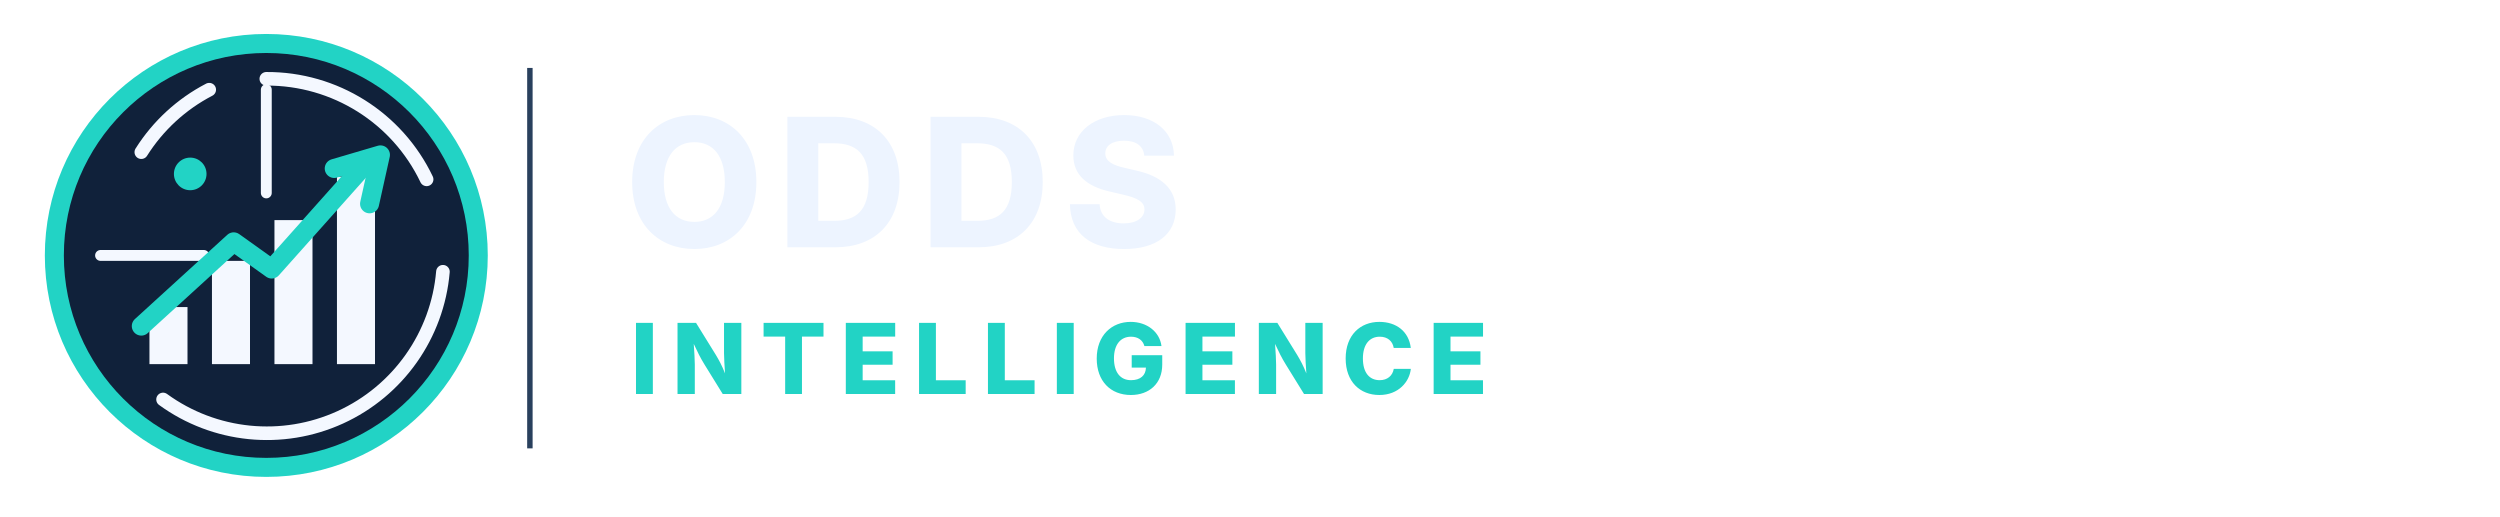
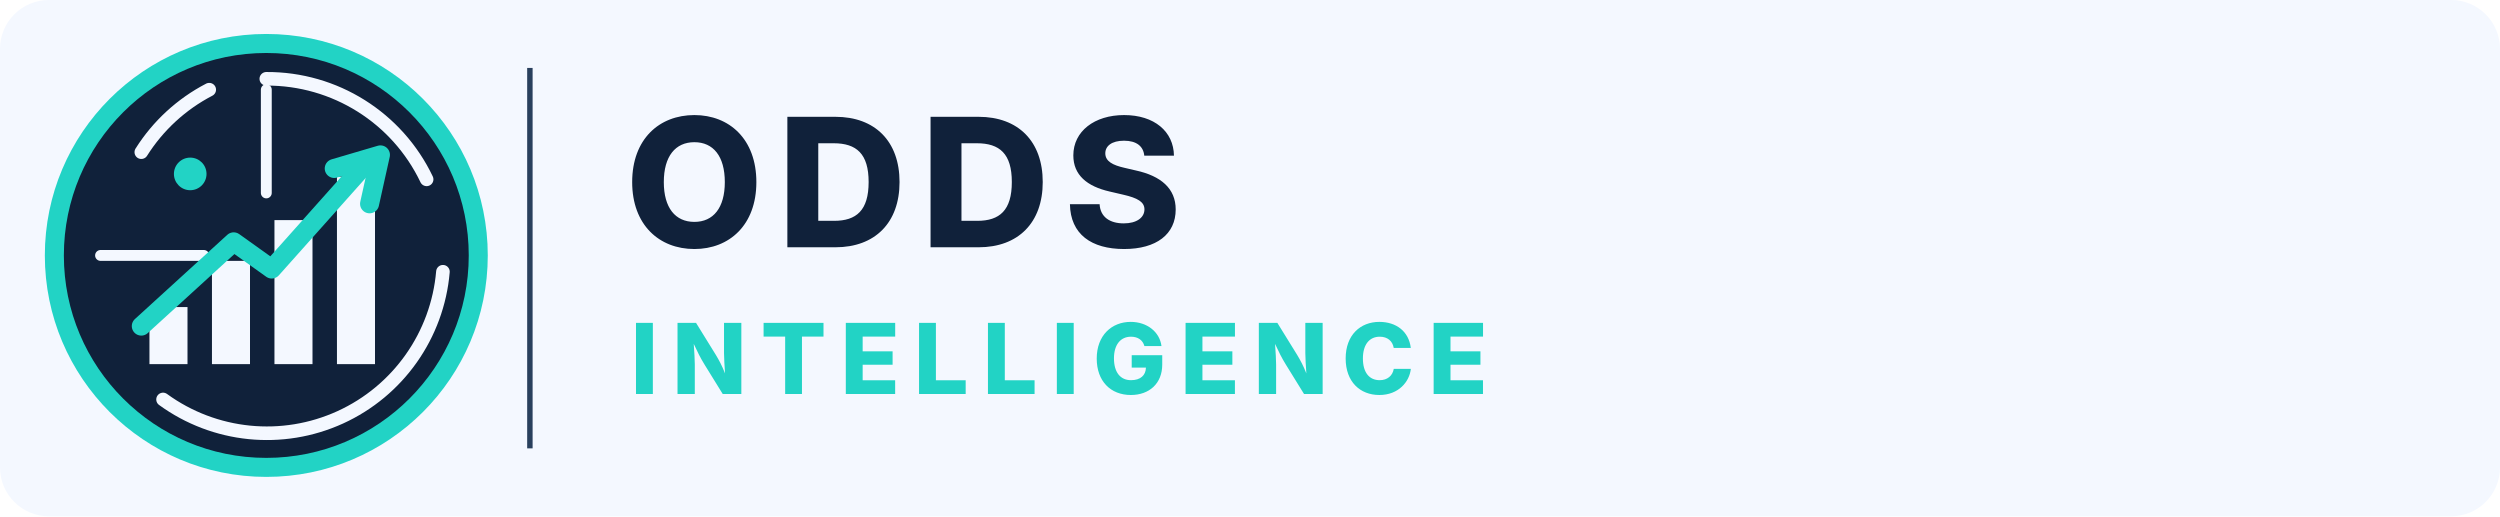
<svg xmlns="http://www.w3.org/2000/svg" viewBox="0 0 920 190" role="img" aria-labelledby="title desc">
  <defs>
-     <style>.navy{fill:#edf4ff}.teal{fill:#22d3c5}.white{fill:#f4f8ff}.word{font-family:Inter,Arial,sans-serif;font-weight:800;letter-spacing:5px}</style>
+     <style>.navy{fill:#10213a}.teal{fill:#22d3c5}.white{fill:#f4f8ff}.word{font-family:Inter,Arial,sans-serif;font-weight:800;letter-spacing:5px}</style>
  </defs>
+   <rect width="920" height="190" rx="18" fill="#f4f8ff" />
  <g transform="translate(12 8)">
    <circle cx="86" cy="86" r="78" fill="#10213a" stroke="#22d3c5" stroke-width="7" />
    <path d="M86 21 A65 65 0 0 1 145 58 M151 92 A65 65 0 0 1 48 139 M40 48 A65 65 0 0 1 65 25" fill="none" stroke="#f4f8ff" stroke-width="5" stroke-linecap="round" />
    <path d="M86 25v38 M25 86h38" stroke="#f4f8ff" stroke-width="4" stroke-linecap="round" />
    <circle cx="58" cy="56" r="6" class="teal" />
    <path d="M43 126V105h14v21 M66 126V88h14v38 M89 126V73h14v53 M112 126V57h14v69" fill="#f4f8ff" />
    <path d="M40 112 74 81 88 91 121 54" fill="none" stroke="#22d3c5" stroke-width="7" stroke-linecap="round" stroke-linejoin="round" />
    <path d="m111 54 17-5-4 18" fill="none" stroke="#22d3c5" stroke-width="7" stroke-linecap="round" stroke-linejoin="round" />
  </g>
  <path d="M195 25v140" stroke="#29405d" stroke-width="2" />
  <text x="230" y="91" class="navy word" font-size="66">ODDS</text>
  <text x="232" y="145" class="teal word" font-size="36">INTELLIGENCE</text>
</svg>
